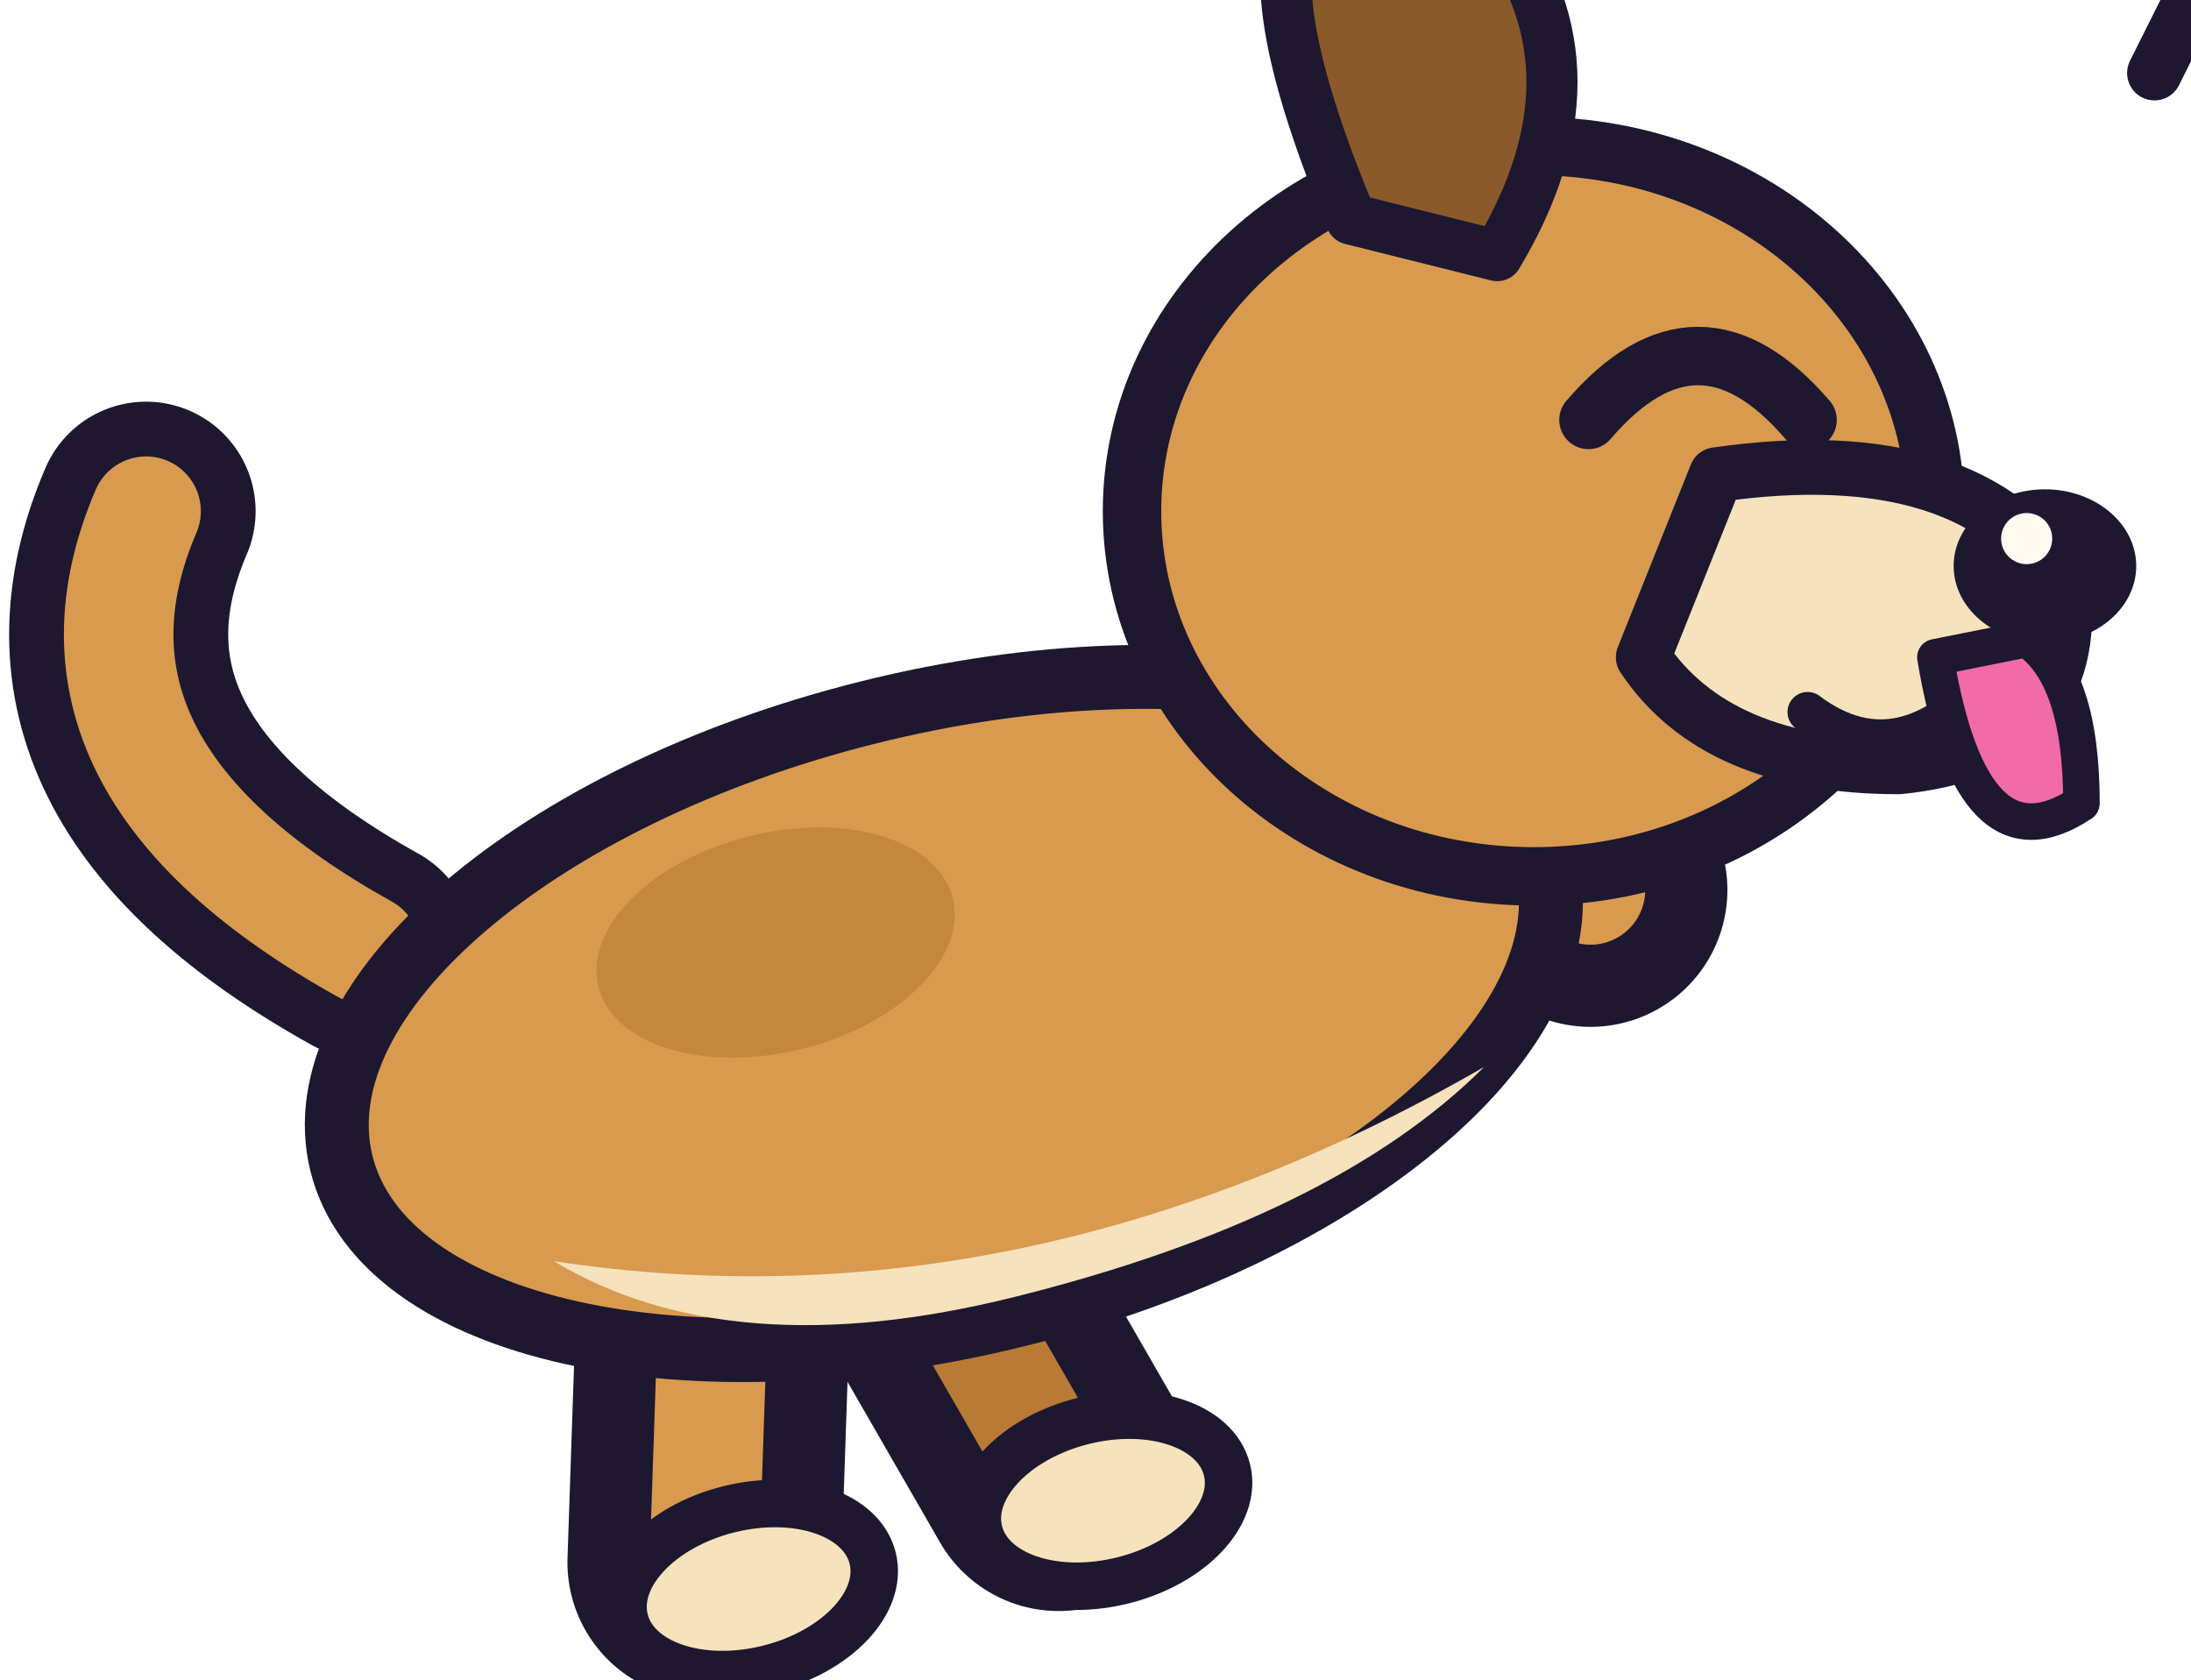
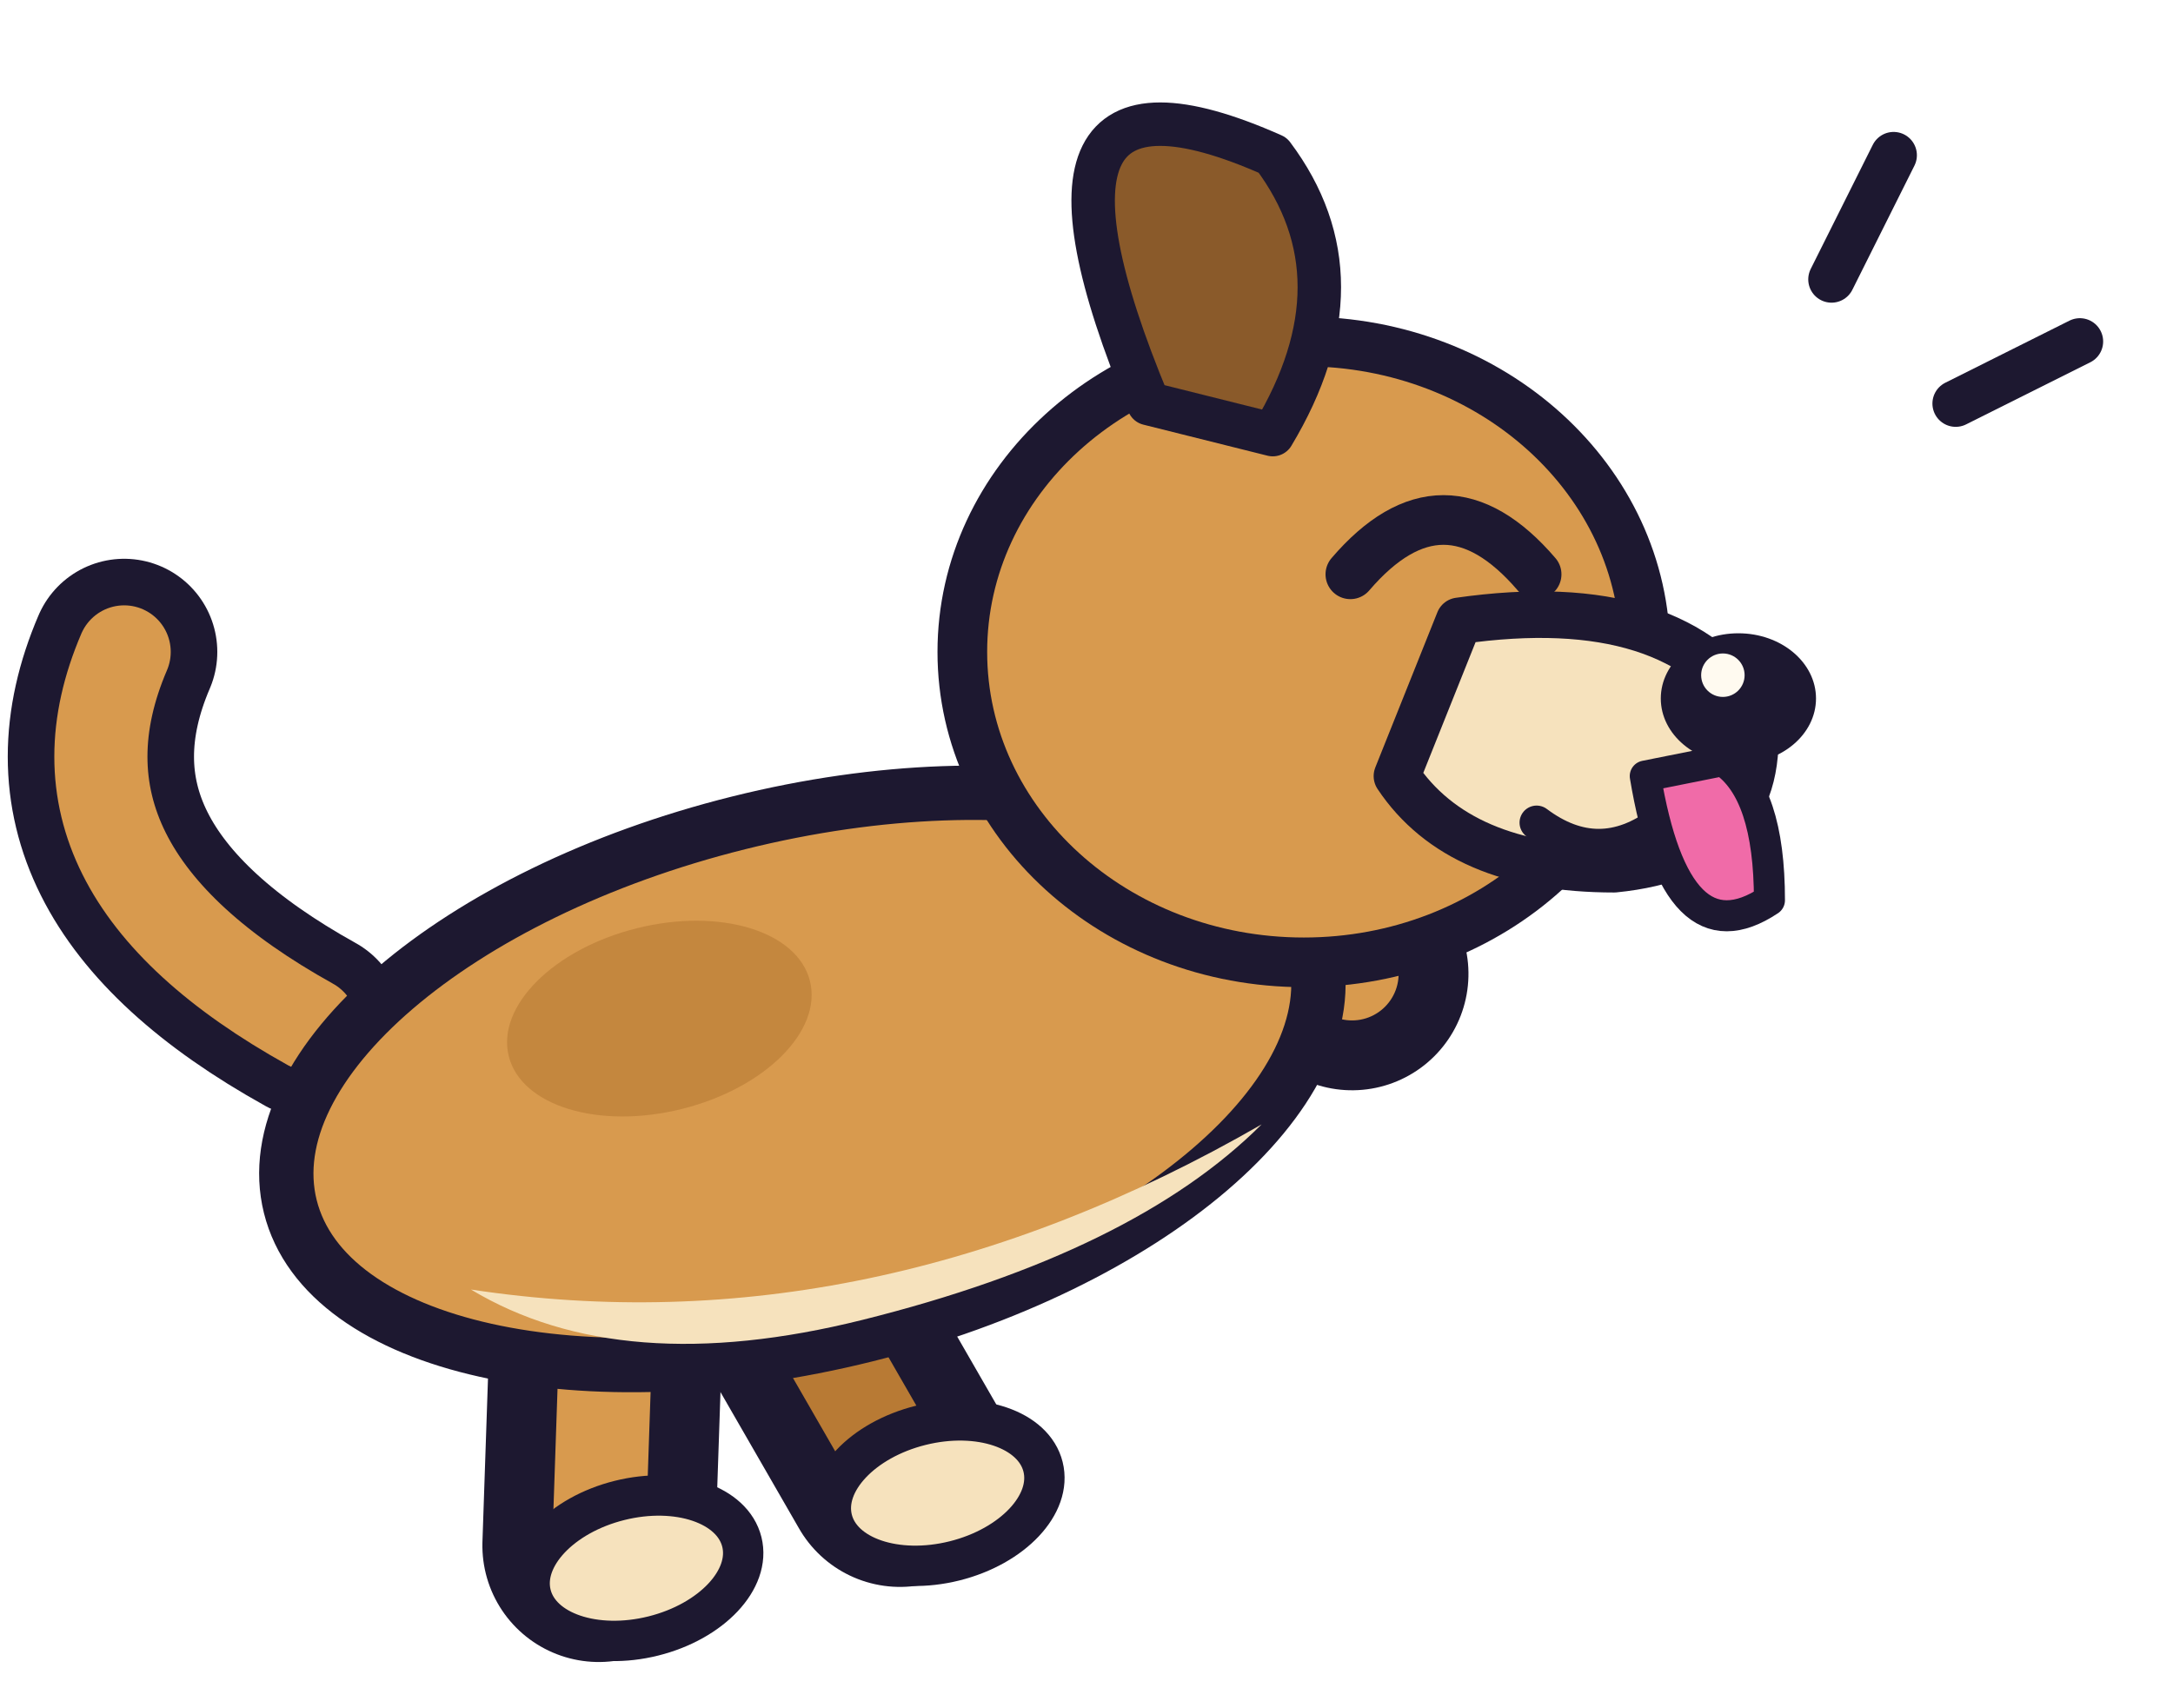
- <svg xmlns="http://www.w3.org/2000/svg" width="120" height="92" viewBox="-58 -86 120 92">
+ <svg xmlns="http://www.w3.org/2000/svg" width="140" height="110" viewBox="-58 -100 140 110">
  <ellipse cx="0" cy="0" rx="40" ry="5" fill="#000" opacity="0" />
  <path d="M-38 -34 Q-56 -44 -50 -58" fill="none" stroke="#1d1830" stroke-width="12" stroke-linecap="round" />
  <path d="M-38 -34 Q-56 -44 -50 -58" fill="none" stroke="#d89a4e" stroke-width="6" stroke-linecap="round" />
  <g transform="rotate(-14 0 -30)">
    <path d="M14 -26 Q24 -36 30 -30" fill="none" stroke="#1d1830" stroke-width="15" stroke-linecap="round" stroke-linejoin="round" />
    <path d="M14 -26 Q24 -36 30 -30" fill="none" stroke="#d89a4e" stroke-width="6" stroke-linecap="round" stroke-linejoin="round" />
    <path d="M-22 -20 L-26 -6" fill="none" stroke="#1d1830" stroke-width="15" stroke-linecap="round" stroke-linejoin="round" />
    <path d="M-22 -20 L-26 -6" fill="none" stroke="#d89a4e" stroke-width="6" stroke-linecap="round" stroke-linejoin="round" />
    <ellipse cx="-24" cy="-4" rx="7" ry="4.5" fill="#f6e2bd" stroke="#1d1830" stroke-width="2.6" stroke-linejoin="round" stroke-linecap="round" />
    <path d="M-10 -20 L-6 -6" fill="none" stroke="#1d1830" stroke-width="15" stroke-linecap="round" stroke-linejoin="round" />
    <path d="M-10 -20 L-6 -6" fill="none" stroke="#b87a34" stroke-width="6" stroke-linecap="round" stroke-linejoin="round" />
    <ellipse cx="-4" cy="-4" rx="7" ry="4.5" fill="#f6e2bd" stroke="#1d1830" stroke-width="2.6" stroke-linejoin="round" stroke-linecap="round" />
    <ellipse cx="-6" cy="-32" rx="34" ry="17" fill="#d89a4e" stroke="#1d1830" stroke-width="3.5" stroke-linejoin="round" stroke-linecap="round" />
    <path d="M-30 -24 Q-6 -14 22 -22 Q12 -16 -6 -16 Q-22 -16 -30 -24 Z" fill="#f6e2bd" />
    <ellipse cx="-14" cy="-38" rx="10" ry="6" fill="#b87a34" opacity="0.6" />
  </g>
  <path d="M12 -50 Q20 -42 30 -46" fill="none" stroke="#ef4f43" stroke-width="6" stroke-linecap="round" />
  <circle cx="22" cy="-42" r="3.5" fill="#ffc83d" stroke="#1d1830" stroke-width="1.5" stroke-linejoin="round" stroke-linecap="round" />
  <ellipse cx="26" cy="-58" rx="22" ry="20" fill="#d89a4e" stroke="#1d1830" stroke-width="3.2" stroke-linejoin="round" stroke-linecap="round" />
  <path d="M36 -60 Q50 -62 55 -54 Q56 -45 46 -44 Q36 -44 32 -50 Z" fill="#f6e2bd" stroke="#1d1830" stroke-width="3" stroke-linejoin="round" stroke-linecap="round" />
  <ellipse cx="54" cy="-55" rx="5" ry="4.2" fill="#1d1830" />
  <circle cx="53" cy="-56.5" r="1.4" fill="#fffaf0" />
  <path d="M41 -47 Q45 -44 49 -47" fill="none" stroke="#1d1830" stroke-width="2.2" stroke-linejoin="round" stroke-linecap="round" />
  <path d="M48 -50 Q50 -38 56 -42 Q56 -49 53 -51 Z" fill="#f06ba8" stroke="#1d1830" stroke-width="2" stroke-linejoin="round" stroke-linecap="round" />
  <path d="M29 -63 Q35 -70 41 -63" fill="none" stroke="#1d1830" stroke-width="3.2" stroke-linejoin="round" stroke-linecap="round" />
  <path d="M16 -74 Q6 -98 24 -90 Q30 -82 24 -72 Z" fill="#8a5a2a" stroke="#1d1830" stroke-width="2.8" stroke-linejoin="round" stroke-linecap="round" />
  <path d="M60 -82 l4 -8 M68 -74 l8 -4" fill="none" stroke="#1d1830" stroke-width="3" stroke-linejoin="round" stroke-linecap="round" />
</svg>
